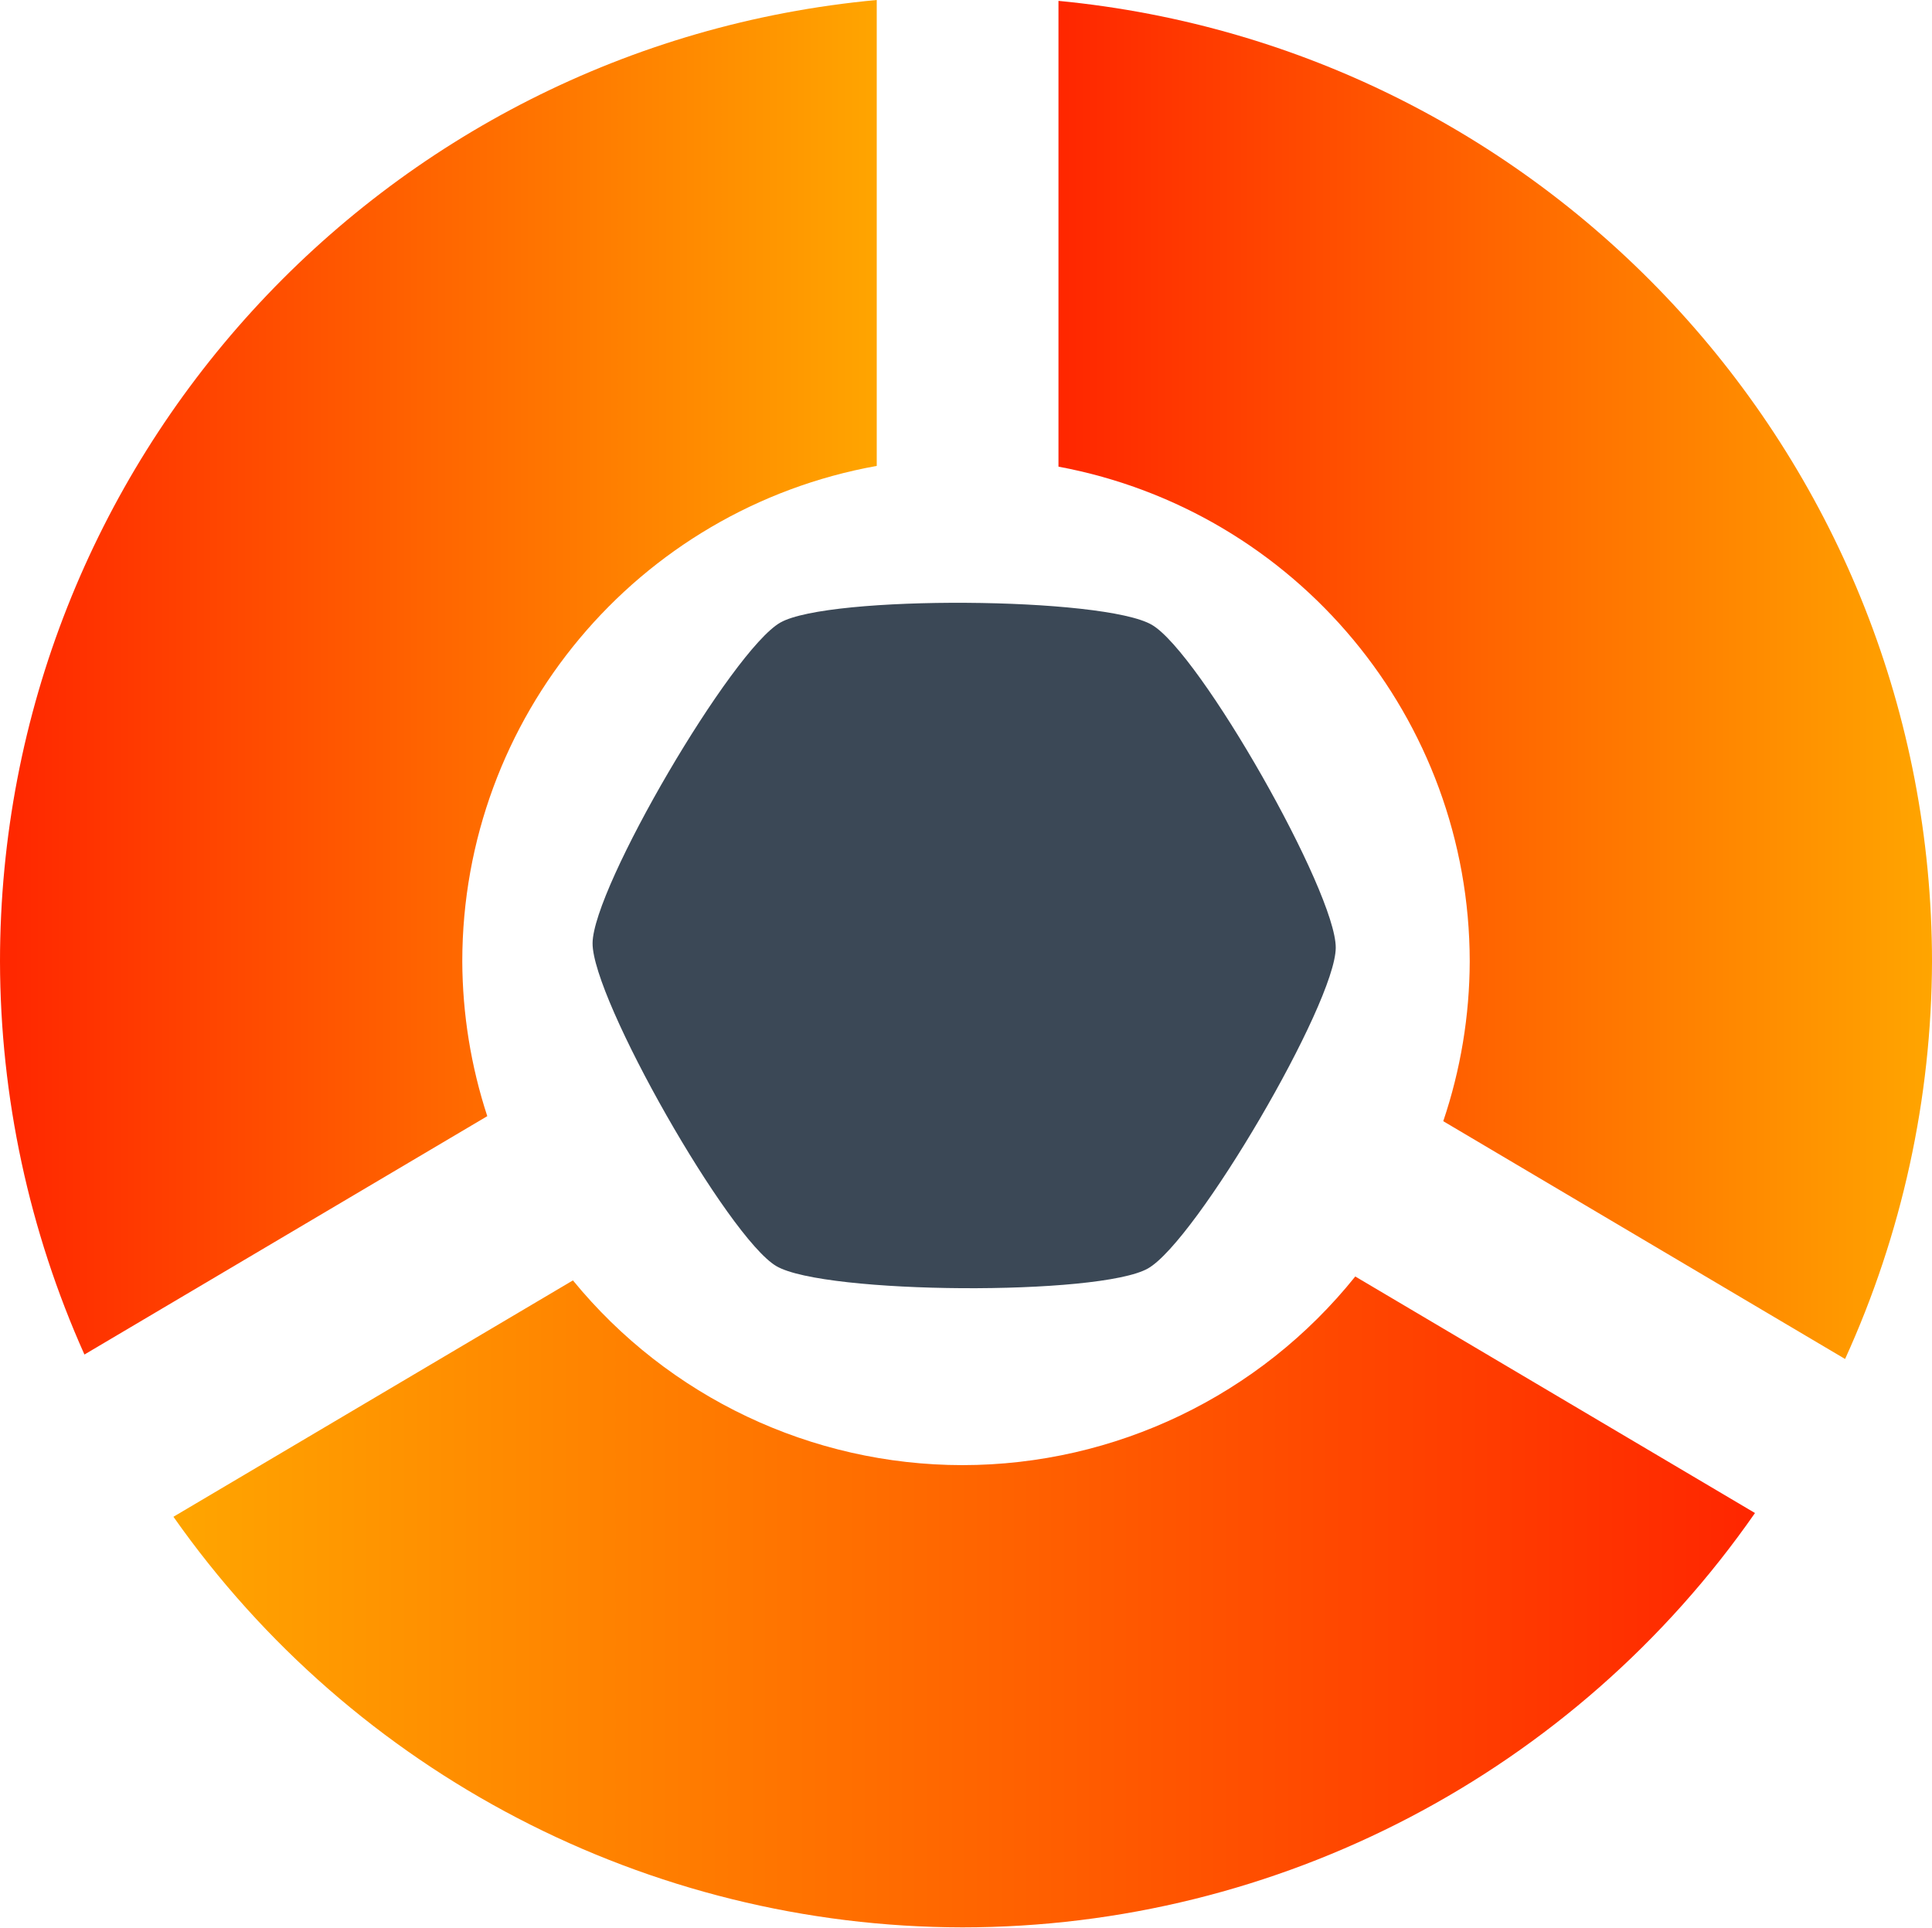
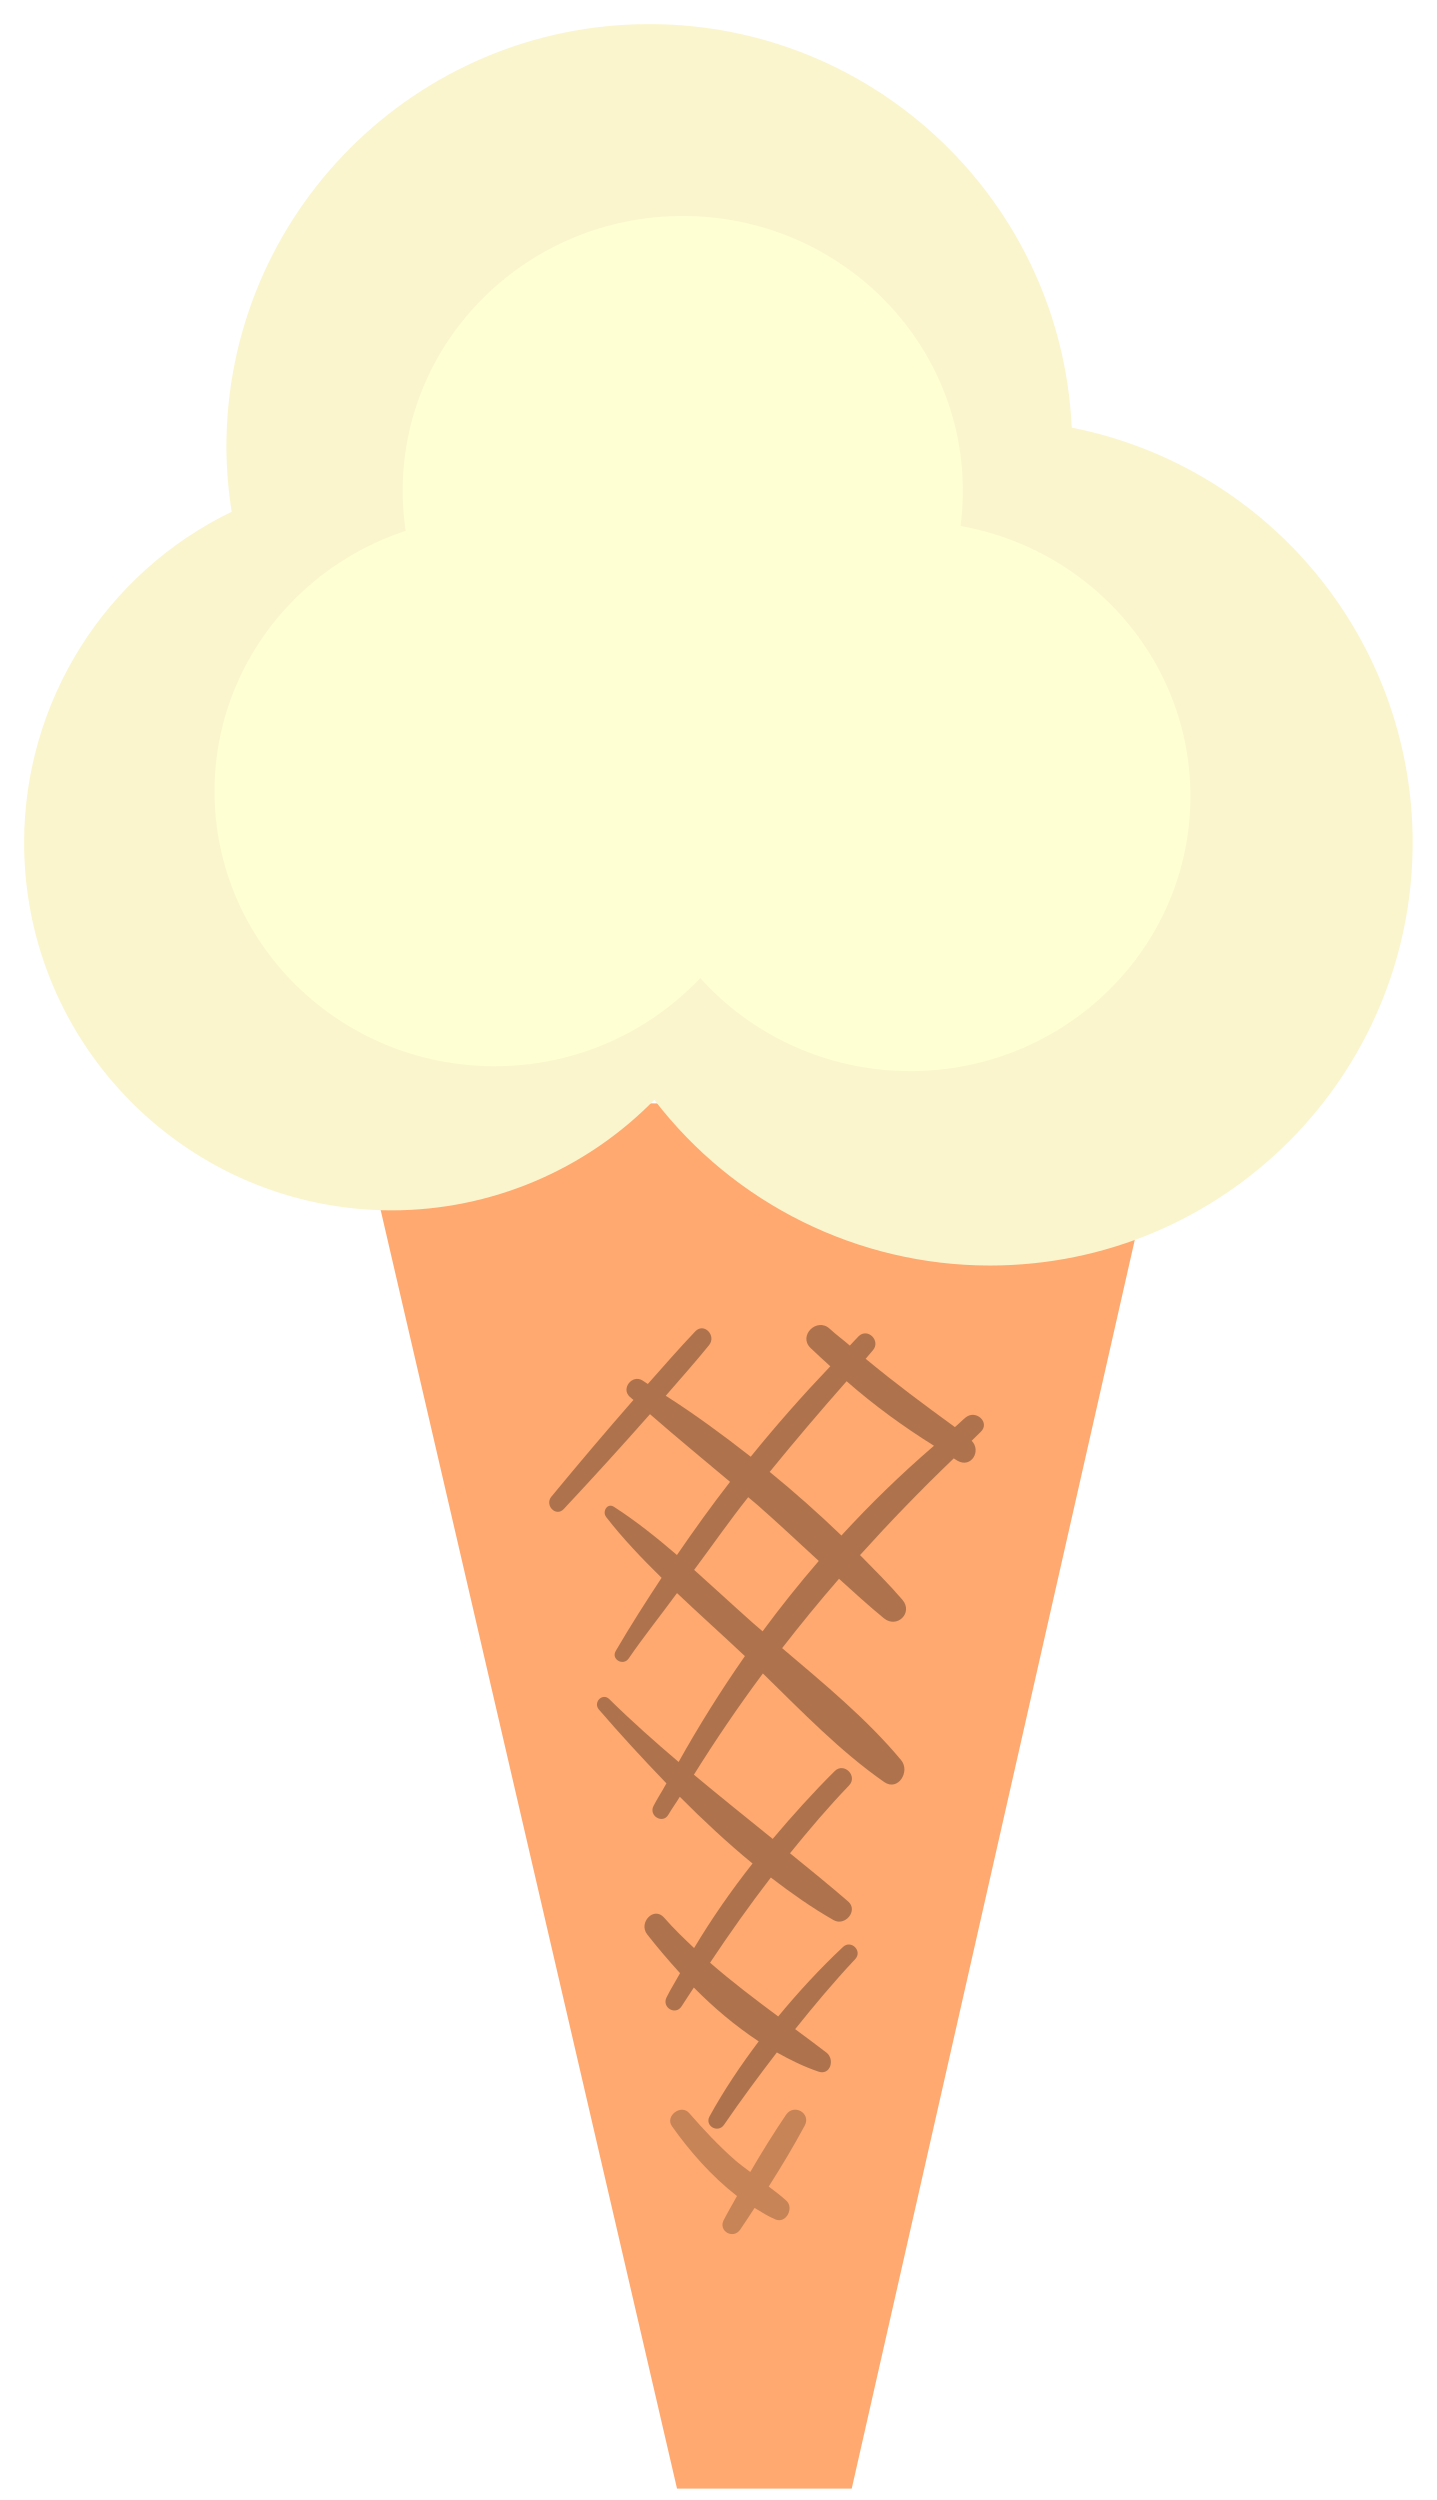
- <svg xmlns="http://www.w3.org/2000/svg" xmlns:xlink="http://www.w3.org/1999/xlink" width="45.416mm" height="45.311mm" viewBox="0 0 45.416 45.311" version="1.1" id="svg985">
-   <defs id="defs979">
-     <linearGradient id="linearGradient956">
-       <stop style="stop-color:#ff2600;stop-opacity:1" offset="0" id="stop952" />
-       <stop style="stop-color:#ffa500;stop-opacity:1" offset="1" id="stop954" />
-     </linearGradient>
-     <linearGradient xlink:href="#linearGradient956" id="linearGradient958" x1="-11.047" y1="52.782" x2="66.848" y2="52.782" gradientUnits="userSpaceOnUse" />
-     <linearGradient xlink:href="#linearGradient956" id="linearGradient966" x1="82.994" y1="53.019" x2="160.605" y2="53.019" gradientUnits="userSpaceOnUse" />
-     <linearGradient xlink:href="#linearGradient956" id="linearGradient974" x1="4.359" y1="134.942" x2="144.875" y2="134.942" gradientUnits="userSpaceOnUse" gradientTransform="matrix(-0.2645833,0,0,0.2645833,55.82079,72.79191)" />
-   </defs>
-   <g id="layer1" transform="translate(-13.41304,-70.83544)">
-     <path style="opacity:1;vector-effect:none;fill:url(#linearGradient958);fill-opacity:1;stroke:none;stroke-width:4.09;stroke-linecap:round;stroke-linejoin:bevel;stroke-miterlimit:4;stroke-dasharray:none;stroke-dashoffset:0;stroke-opacity:0.875;paint-order:normal" d="M 66.848,-7.395 A 85.826,85.826 0 0 0 -11.047,78.033 85.826,85.826 0 0 0 -3.545,112.959 L 32.246,91.779 A 44.754,44.754 0 0 1 30.025,78.033 44.754,44.754 0 0 1 66.848,34.002 Z" id="path942" transform="matrix(0.2645833,0,0,0.2645833,16.33586,72.79191)" />
-     <path style="opacity:1;vector-effect:none;fill:url(#linearGradient966);fill-opacity:1;stroke:none;stroke-width:4.09;stroke-linecap:round;stroke-linejoin:bevel;stroke-miterlimit:4;stroke-dasharray:none;stroke-dashoffset:0;stroke-opacity:0.875;paint-order:normal" d="M 82.994,-7.318 V 34.068 a 44.754,44.754 0 0 1 36.539,43.965 44.754,44.754 0 0 1 -2.352,14.193 l 35.701,21.129 A 85.826,85.826 0 0 0 160.605,78.033 85.826,85.826 0 0 0 82.994,-7.318 Z" id="path940" transform="matrix(0.2645833,0,0,0.2645833,16.33586,72.79191)" />
-     <path style="opacity:1;vector-effect:none;fill:url(#linearGradient974);fill-opacity:1;stroke:none;stroke-width:1.082;stroke-linecap:round;stroke-linejoin:bevel;stroke-miterlimit:4;stroke-dasharray:none;stroke-dashoffset:0;stroke-opacity:0.875;paint-order:normal" d="m 45.271,100.844 9.397,5.561 a 22.708,22.708 0 0 1 -18.632,9.741 22.708,22.708 0 0 1 -18.546,-9.653 l 9.391,-5.557 a 11.841,11.841 0 0 0 9.156,4.343 11.841,11.841 0 0 0 9.235,-4.435 z" id="path823-4" />
-     <path style="opacity:1;vector-effect:none;fill:#3b4856;fill-opacity:1;stroke:none;stroke-width:0.556;stroke-linecap:round;stroke-linejoin:bevel;stroke-miterlimit:4;stroke-dasharray:none;stroke-dashoffset:0;stroke-opacity:0.875;paint-order:normal" id="path976" d="m 43.616,97.478 c -0.662,1.131 -6.282,4.329 -7.592,4.321 -1.31,-0.008 -6.89,-3.276 -7.538,-4.414 -0.648,-1.139 -0.608,-7.604 0.054,-8.735 0.662,-1.131 6.282,-4.329 7.592,-4.321 1.31,0.008 6.89,3.276 7.538,4.414 0.648,1.139 0.608,7.604 -0.054,8.735 z" transform="rotate(90,36.07832,93.06347)" />
-   </g>
+ <svg xmlns="http://www.w3.org/2000/svg" version="1.1" id="Capa_1" x="0px" y="0px" viewBox="0 0 169.895 295.62" xml:space="preserve" width="169.895" height="295.62">
+   <defs id="defs43" />
+   <path style="fill:#ffa970;fill-opacity:1;stroke:none;stroke-width:2.7;stroke-linecap:round;stroke-linejoin:round;stroke-miterlimit:4;stroke-dasharray:none;stroke-opacity:1" d="m 41.996,130.074 95.69,1.087 -36.971,163.108 H 80.055 Z" id="path879" />
+   <path id="path4" d="m 92.956,250.059 c -1.489,2.191 -2.893,4.466 -4.238,6.775 -0.609,-0.46 -1.23,-0.904 -1.805,-1.407 -1.955,-1.712 -3.721,-3.615 -5.429,-5.57 -0.952,-1.09 -2.878,0.361 -2.027,1.564 2.062,2.916 4.689,5.934 7.692,8.254 -0.521,0.951 -1.078,1.888 -1.572,2.846 -0.672,1.303 1.115,2.313 1.944,1.136 0.589,-0.837 1.134,-1.719 1.706,-2.575 0.815,0.495 1.622,1.015 2.486,1.368 1.248,0.509 2.2,-1.357 1.285,-2.208 -0.658,-0.611 -1.383,-1.142 -2.097,-1.686 1.501,-2.364 2.944,-4.765 4.258,-7.211 0.784,-1.458 -1.286,-2.637 -2.203,-1.286 z" style="opacity:0.22" />
+   <path id="path6" d="m 114.207,167.595 c -0.454,0.36 -0.843,0.788 -1.292,1.154 -3.588,-2.603 -7.141,-5.249 -10.551,-8.074 0.286,-0.318 0.541,-0.659 0.829,-0.976 1.019,-1.127 -0.586,-2.759 -1.677,-1.677 -0.354,0.351 -0.674,0.734 -1.025,1.088 -0.782,-0.676 -1.617,-1.286 -2.379,-1.988 -1.516,-1.396 -3.763,0.825 -2.271,2.271 0.765,0.742 1.557,1.448 2.339,2.169 -3.281,3.441 -6.419,7.003 -9.407,10.69 -3.295,-2.577 -6.648,-5.044 -10.047,-7.207 1.716,-1.981 3.459,-3.937 5.115,-5.974 0.918,-1.13 -0.589,-2.736 -1.634,-1.634 -1.924,2.026 -3.753,4.13 -5.604,6.215 -0.222,-0.134 -0.441,-0.304 -0.663,-0.435 -1.186,-0.705 -2.528,0.967 -1.492,1.933 0.145,0.136 0.306,0.254 0.453,0.389 -3.287,3.764 -6.518,7.576 -9.704,11.438 -0.833,1.01 0.539,2.455 1.465,1.465 3.457,-3.695 6.856,-7.431 10.199,-11.218 3.105,2.718 6.303,5.34 9.464,8 -2.184,2.815 -4.261,5.71 -6.277,8.652 -2.386,-2.048 -4.831,-4.012 -7.448,-5.697 -0.794,-0.512 -1.418,0.569 -0.927,1.202 1.97,2.546 4.225,4.901 6.557,7.194 -1.872,2.837 -3.703,5.703 -5.42,8.645 -0.582,0.997 0.892,1.824 1.529,0.894 1.819,-2.651 3.825,-5.144 5.715,-7.733 2.665,2.526 5.402,4.974 8.028,7.452 -2.819,4.04 -5.43,8.207 -7.836,12.515 -2.796,-2.38 -5.553,-4.818 -8.198,-7.43 -0.807,-0.797 -1.955,0.39 -1.231,1.231 2.508,2.913 5.203,5.843 7.985,8.728 -0.485,0.908 -1.064,1.762 -1.531,2.68 -0.592,1.164 1.099,2.176 1.762,1.03 0.424,-0.732 0.918,-1.397 1.352,-2.12 2.747,2.763 5.61,5.435 8.598,7.89 -2.511,3.188 -4.827,6.516 -6.909,9.994 -1.212,-1.145 -2.418,-2.301 -3.542,-3.593 -1.214,-1.394 -3.091,0.602 -1.995,1.995 1.21,1.539 2.509,3.075 3.878,4.571 -0.524,0.962 -1.117,1.885 -1.602,2.869 -0.586,1.189 1.07,2.182 1.788,1.045 0.472,-0.748 0.967,-1.471 1.445,-2.213 2.342,2.378 4.911,4.545 7.668,6.365 -2.13,2.836 -4.117,5.776 -5.811,8.865 -0.619,1.13 0.997,2.045 1.711,1 2.007,-2.935 4.104,-5.763 6.247,-8.557 1.583,0.889 3.207,1.686 4.918,2.267 1.44,0.488 1.959,-1.471 0.949,-2.249 -1.236,-0.953 -2.466,-1.854 -3.701,-2.772 2.267,-2.827 4.587,-5.61 7.099,-8.278 0.902,-0.958 -0.484,-2.344 -1.443,-1.443 -2.715,2.55 -5.269,5.318 -7.662,8.219 -2.754,-2.047 -5.474,-4.106 -8.055,-6.355 2.289,-3.446 4.677,-6.806 7.184,-10.073 2.399,1.842 4.856,3.576 7.426,5.04 1.348,0.768 2.958,-1.138 1.71,-2.216 -2.261,-1.954 -4.567,-3.82 -6.869,-5.694 2.219,-2.745 4.509,-5.44 6.983,-8.018 1.071,-1.115 -0.598,-2.789 -1.698,-1.698 -2.567,2.546 -4.991,5.246 -7.333,8.018 -3.117,-2.521 -6.238,-5.024 -9.315,-7.592 2.573,-4.123 5.289,-8.117 8.156,-11.97 4.587,4.471 9.114,9.198 14.344,12.839 1.642,1.143 3.118,-1.25 2.001,-2.593 -4.055,-4.878 -9.158,-9.065 -14.068,-13.242 2.166,-2.791 4.405,-5.531 6.723,-8.199 1.751,1.583 3.488,3.182 5.318,4.676 1.536,1.255 3.492,-0.655 2.186,-2.186 -1.536,-1.802 -3.296,-3.542 -5.017,-5.293 3.537,-3.92 7.224,-7.737 11.084,-11.434 0.159,0.09 0.298,0.204 0.458,0.292 1.624,0.899 2.835,-1.205 1.659,-2.373 0.362,-0.339 0.689,-0.699 1.054,-1.036 1.187,-1.099 -0.535,-2.698 -1.745,-1.74 z m -24.032,25.305 c -0.369,-0.321 -0.754,-0.64 -1.118,-0.963 -2.323,-2.061 -4.627,-4.207 -6.976,-6.301 2.134,-2.861 4.172,-5.805 6.394,-8.595 0.385,0.333 0.785,0.649 1.166,0.985 2.43,2.143 4.794,4.359 7.176,6.554 -2.321,2.692 -4.534,5.456 -6.642,8.32 z m 9.322,-11.33 c -2.695,-2.596 -5.54,-5.118 -8.482,-7.522 2.956,-3.629 5.992,-7.199 9.096,-10.718 3.227,2.831 6.687,5.353 10.33,7.629 -3.865,3.325 -7.51,6.863 -10.944,10.611 z" style="opacity:0.32" />
+   <g id="g10" transform="translate(-39.5582,35.47109)">
+ </g>
+   <g id="g12" transform="translate(-39.5582,35.47109)">
+ </g>
+   <g id="g14" transform="translate(-39.5582,35.47109)">
+ </g>
+   <g id="g16" transform="translate(-39.5582,35.47109)">
+ </g>
+   <g id="g18" transform="translate(-39.5582,35.47109)">
+ </g>
+   <g id="g20" transform="translate(-39.5582,35.47109)">
+ </g>
+   <g id="g22" transform="translate(-39.5582,35.47109)">
+ </g>
+   <g id="g24" transform="translate(-39.5582,35.47109)">
+ </g>
+   <g id="g26" transform="translate(-39.5582,35.47109)">
+ </g>
+   <g id="g28" transform="translate(-39.5582,35.47109)">
+ </g>
+   <g id="g30" transform="translate(-39.5582,35.47109)">
+ </g>
+   <g id="g32" transform="translate(-39.5582,35.47109)">
+ </g>
+   <g id="g34" transform="translate(-39.5582,35.47109)">
+ </g>
+   <g id="g36" transform="translate(-39.5582,35.47109)">
+ </g>
+   <g id="g38" transform="translate(-39.5582,35.47109)">
+ </g>
+   <path style="opacity:1;vector-effect:none;fill:#faf5cd;fill-opacity:1;fill-rule:evenodd;stroke:none;stroke-width:5.7;stroke-linecap:round;stroke-linejoin:round;stroke-miterlimit:4;stroke-dasharray:none;stroke-dashoffset:0;stroke-opacity:1;paint-order:markers stroke fill" d="m 76.793,2.85 a 50.02,50.02 0 0 0 -50.021,50.02 50.02,50.02 0 0 0 0.625,7.645 A 43.496,43.496 0 0 0 2.85,99.627 43.496,43.496 0 0 0 46.346,143.123 43.496,43.496 0 0 0 77.37,130.055 50.02,50.02 0 0 0 117.026,149.647 50.02,50.02 0 0 0 167.045,99.627 50.02,50.02 0 0 0 126.731,50.569 50.02,50.02 0 0 0 76.793,2.85 Z" id="path885" />
+   <ellipse style="opacity:1;vector-effect:none;fill:#ffffd4;fill-opacity:1;fill-rule:evenodd;stroke:none;stroke-width:1.6;stroke-linecap:round;stroke-linejoin:round;stroke-miterlimit:4;stroke-dasharray:none;stroke-dashoffset:0;stroke-opacity:1;paint-order:markers stroke fill" id="path916" cx="58.486" cy="93.59" rx="33.113" ry="32.485" />
+   <ellipse style="opacity:1;vector-effect:none;fill:#ffffd4;fill-opacity:1;fill-rule:evenodd;stroke:none;stroke-width:1.6;stroke-linecap:round;stroke-linejoin:round;stroke-miterlimit:4;stroke-dasharray:none;stroke-dashoffset:0;stroke-opacity:1;paint-order:markers stroke fill" id="path916-1" cx="107.646" cy="94.168" rx="33.113" ry="32.485" />
+   <ellipse style="opacity:1;vector-effect:none;fill:#ffffd4;fill-opacity:1;fill-rule:evenodd;stroke:none;stroke-width:1.6;stroke-linecap:round;stroke-linejoin:round;stroke-miterlimit:4;stroke-dasharray:none;stroke-dashoffset:0;stroke-opacity:1;paint-order:markers stroke fill" id="path916-1-7" cx="80.735" cy="58.03" rx="33.113" ry="32.485" />
</svg>
